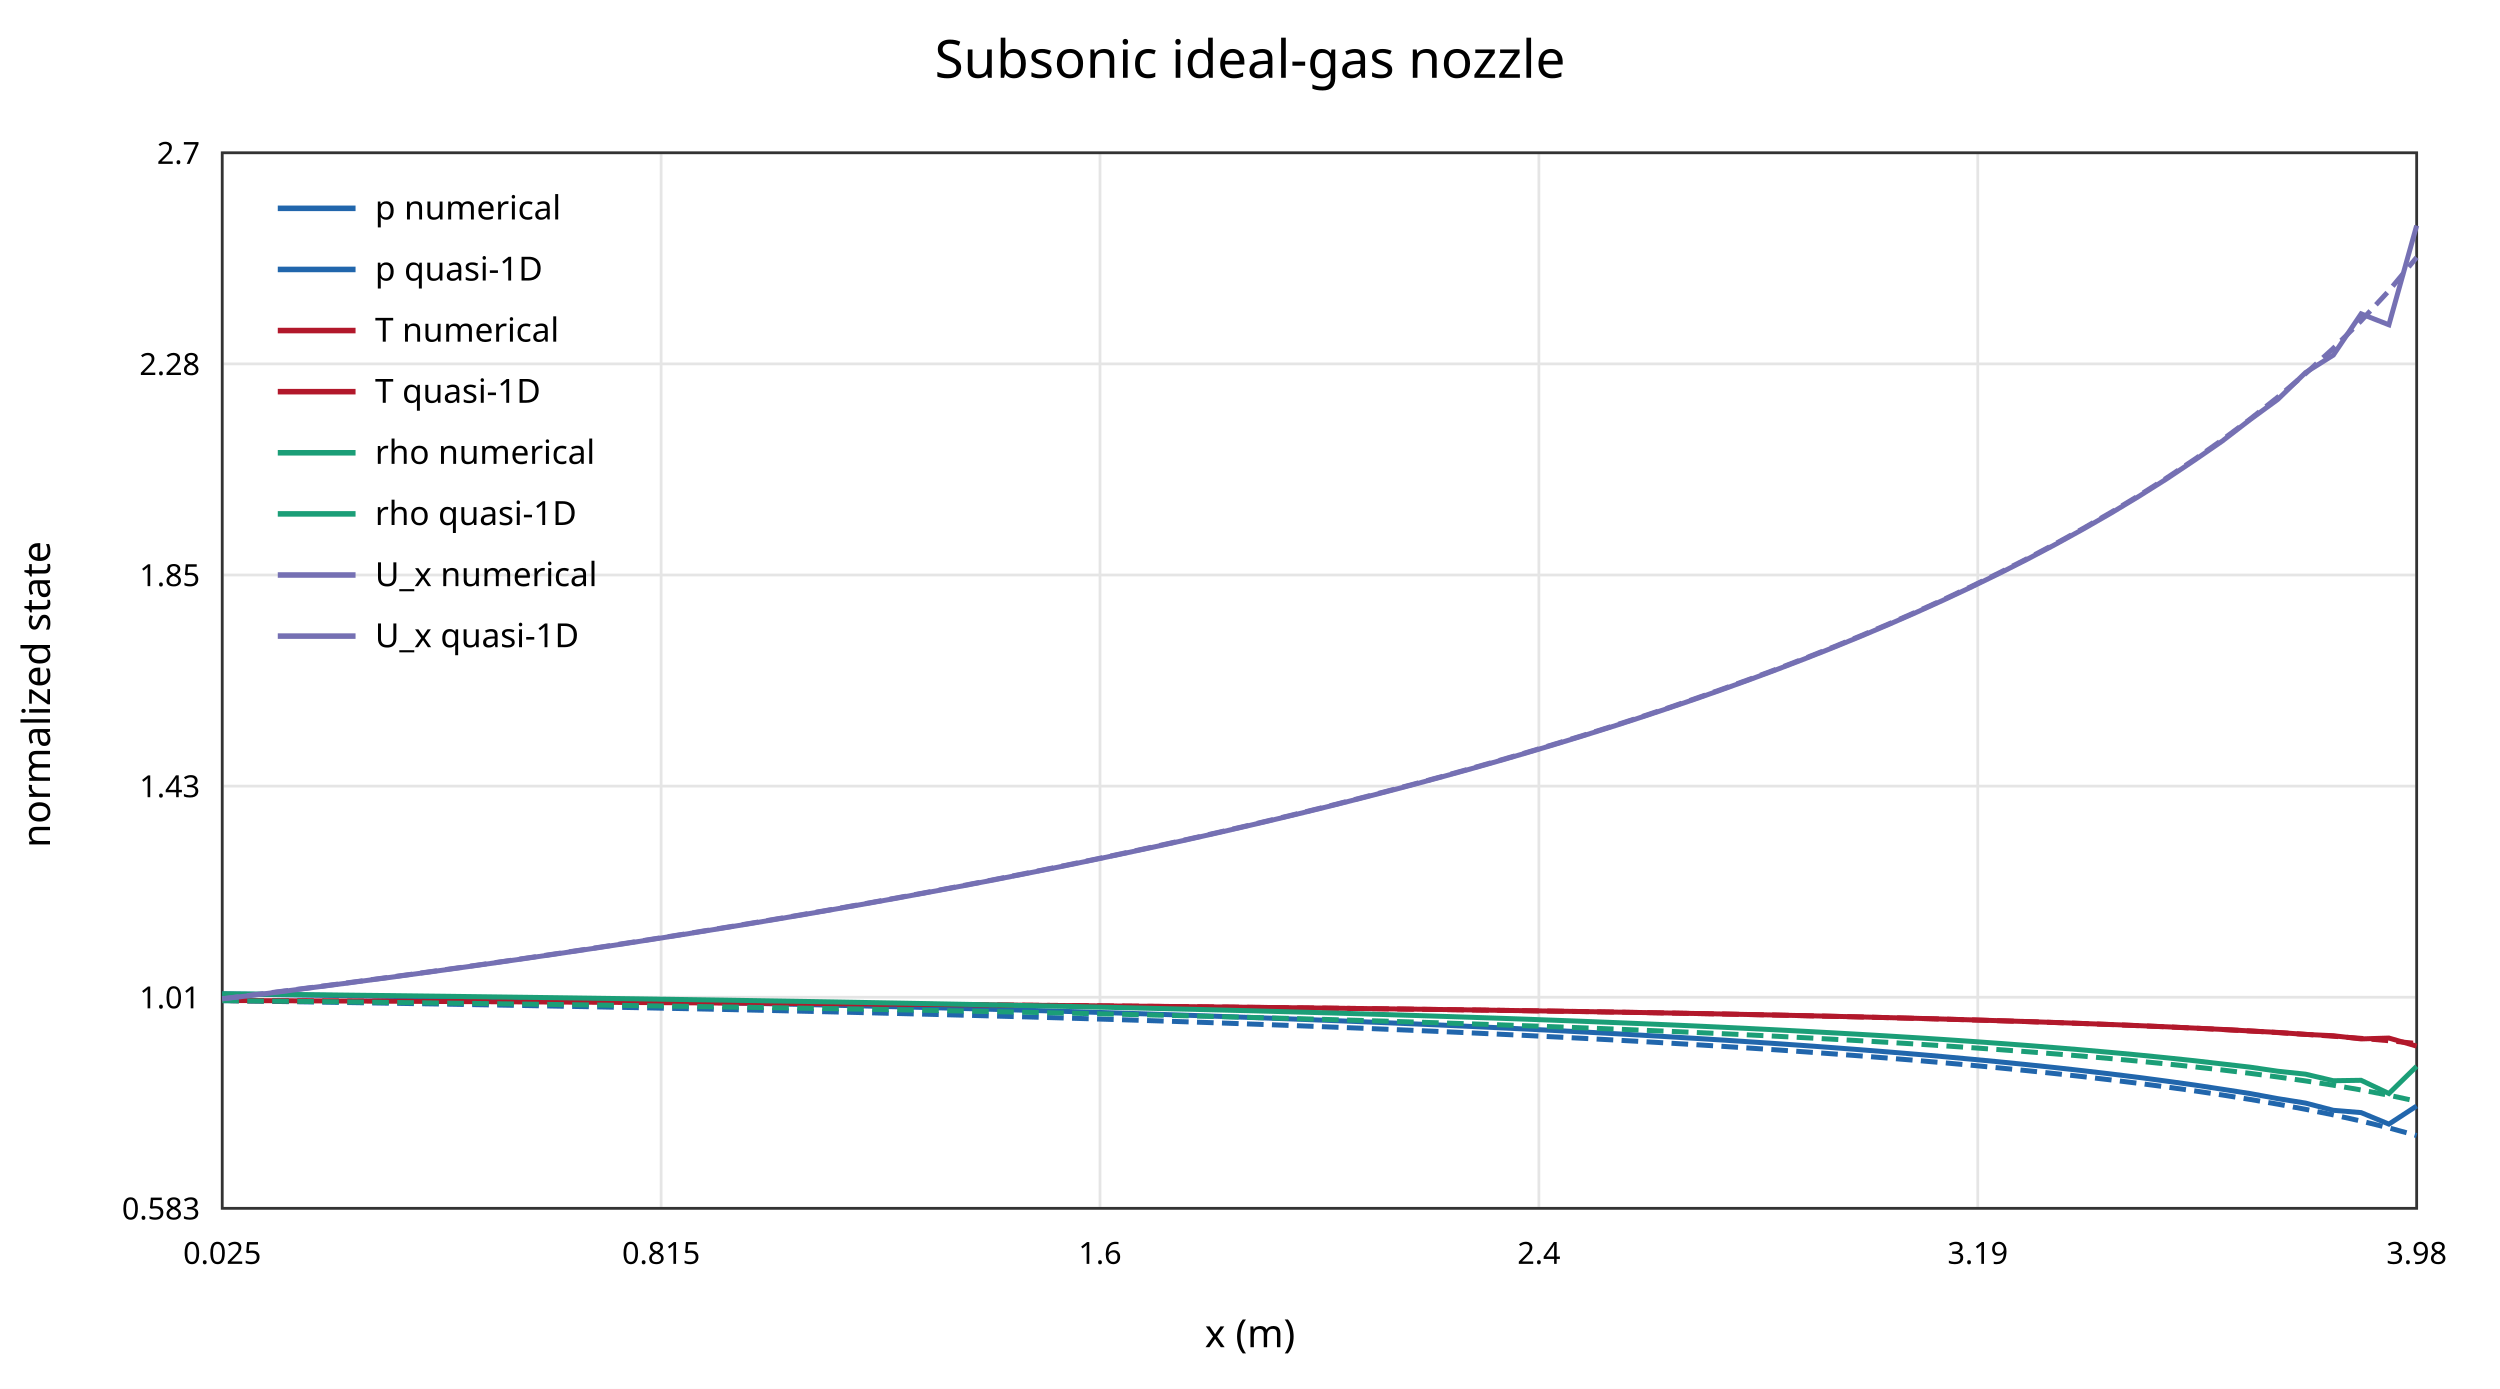
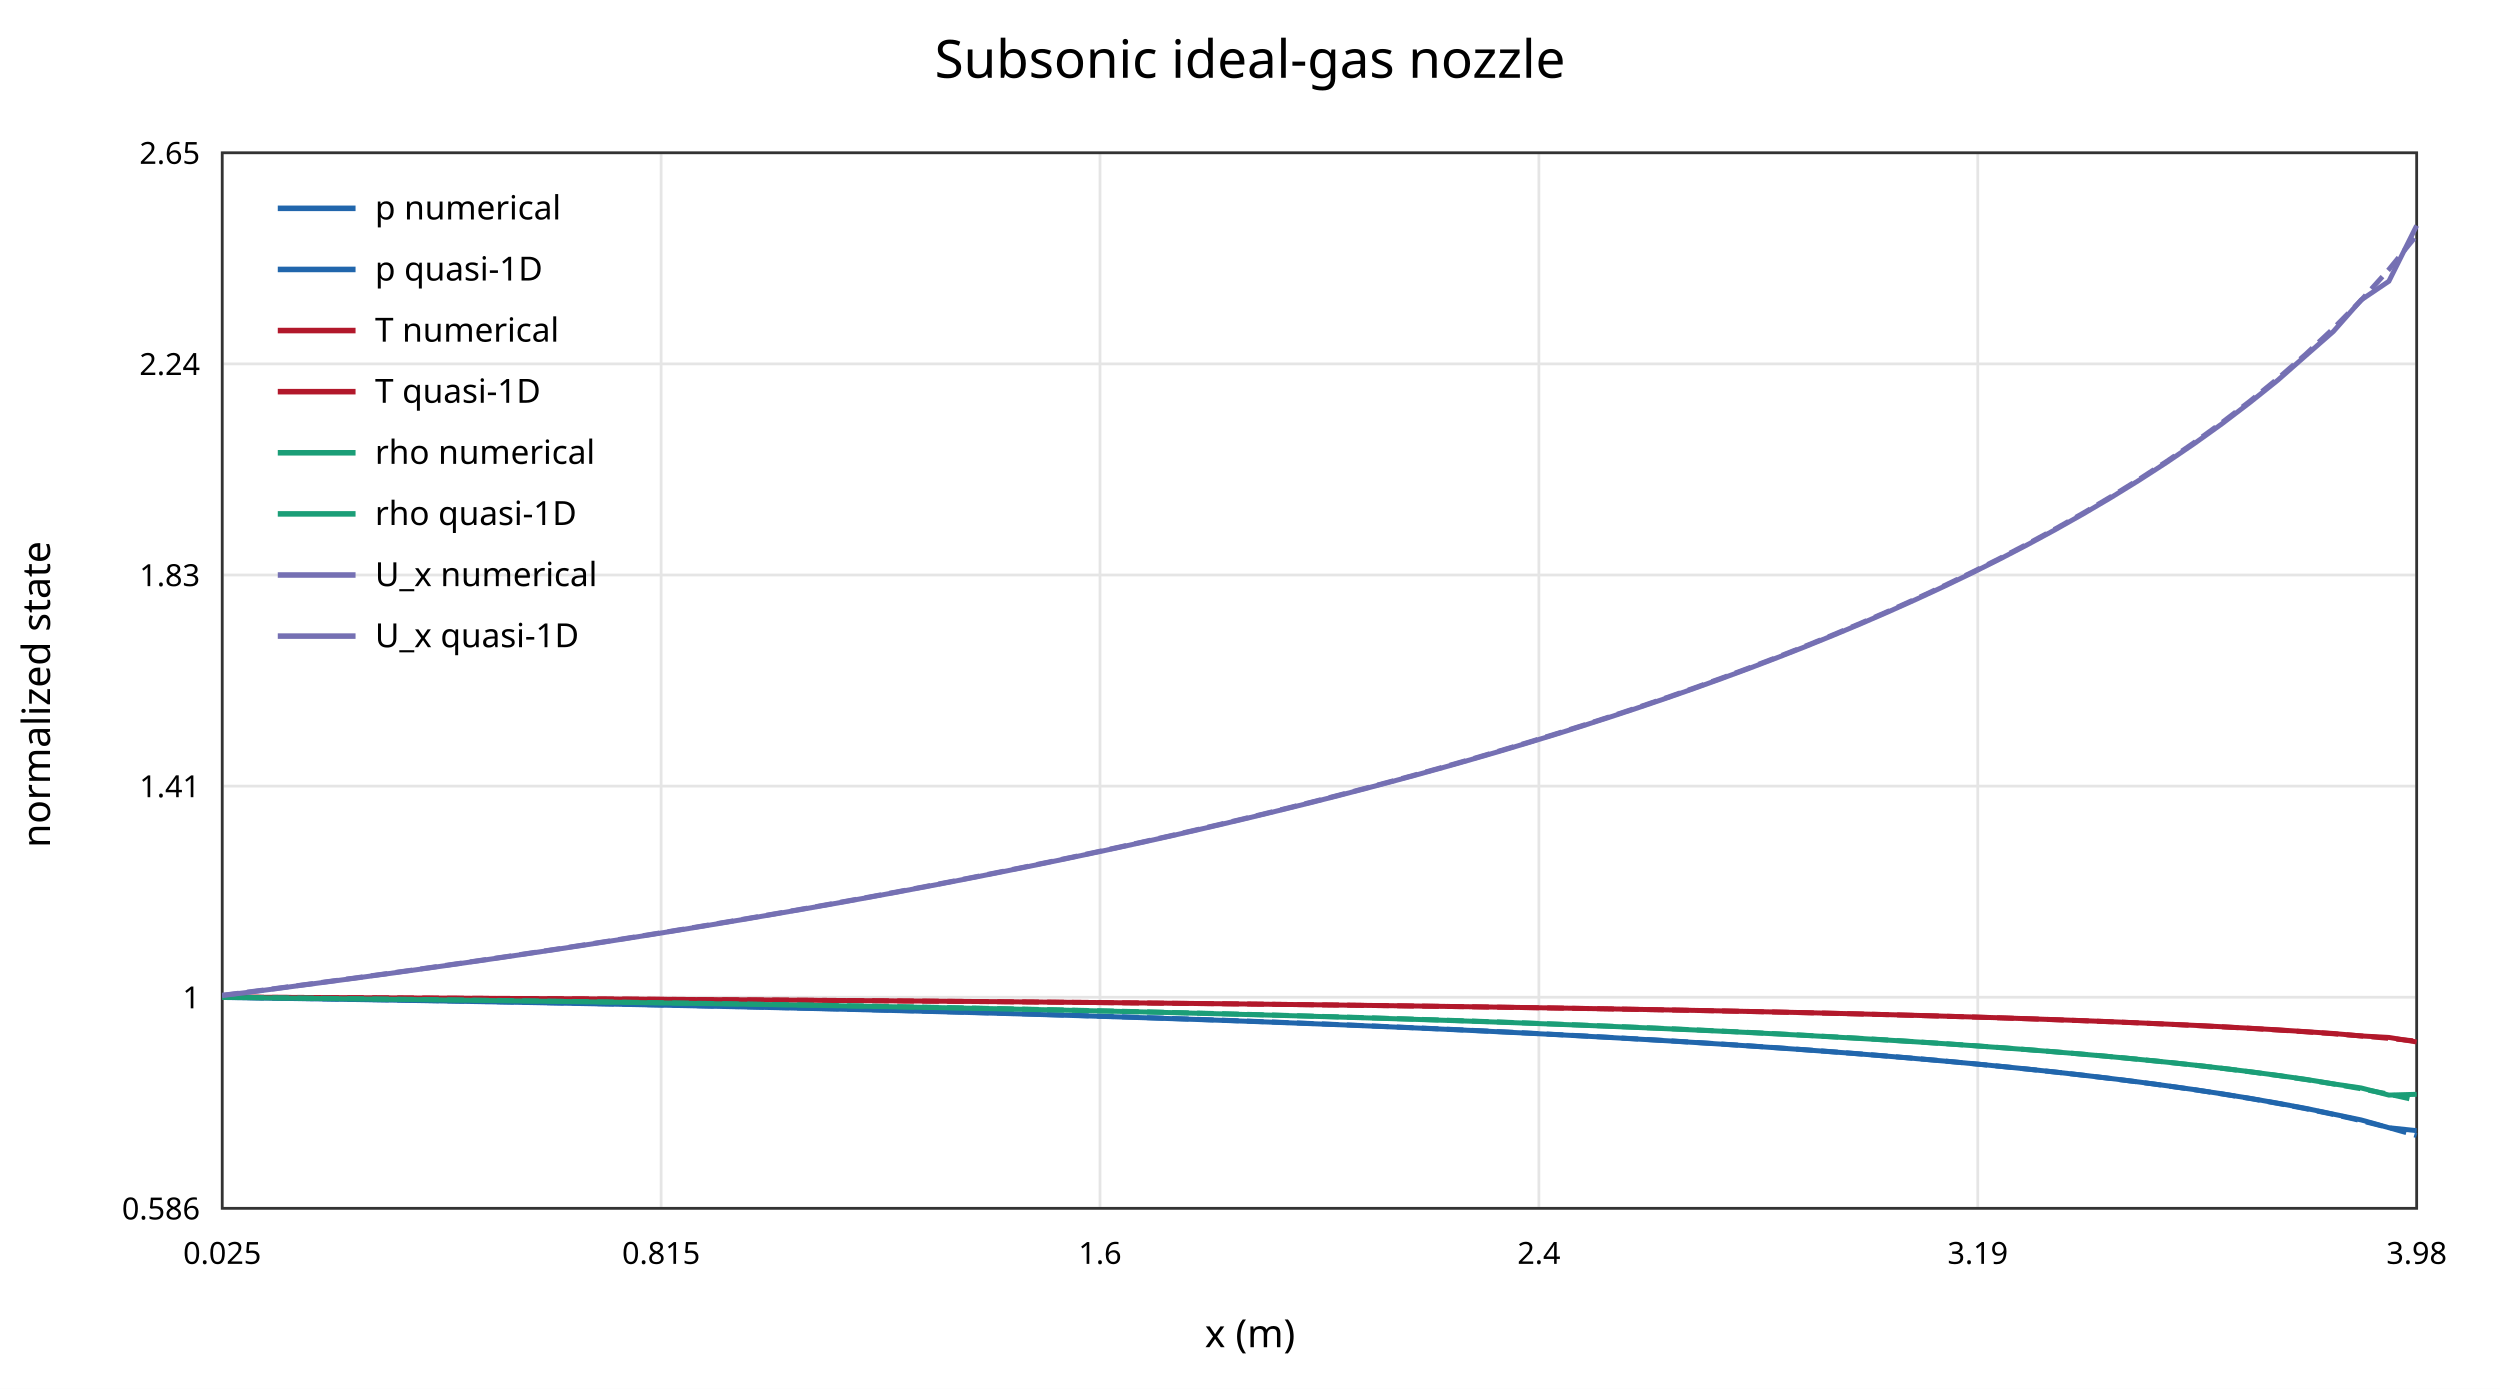
<svg xmlns="http://www.w3.org/2000/svg" width="900" height="500" viewBox="0 0 900 500">
  <rect width="100%" height="100%" fill="white" />
  <text x="450.0" y="28" text-anchor="middle" font-family="sans-serif" font-size="19">Subsonic ideal-gas nozzle</text>
  <line x1="80.00" y1="55" x2="80.00" y2="435" stroke="#e5e5e5" />
  <line x1="80" y1="435.00" x2="870" y2="435.00" stroke="#e5e5e5" />
  <text x="80.00" y="455" text-anchor="middle" font-family="sans-serif" font-size="11">0.025</text>
-   <text x="72" y="439.00" text-anchor="end" font-family="sans-serif" font-size="11">0.583</text>
+   <text x="72" y="439.00" text-anchor="end" font-family="sans-serif" font-size="11">0.586</text>
  <line x1="238.00" y1="55" x2="238.00" y2="435" stroke="#e5e5e5" />
  <line x1="80" y1="359.00" x2="870" y2="359.00" stroke="#e5e5e5" />
  <text x="238.00" y="455" text-anchor="middle" font-family="sans-serif" font-size="11">0.815</text>
-   <text x="72" y="363.00" text-anchor="end" font-family="sans-serif" font-size="11">1.01</text>
+   <text x="72" y="363.00" text-anchor="end" font-family="sans-serif" font-size="11">1</text>
  <line x1="396.00" y1="55" x2="396.00" y2="435" stroke="#e5e5e5" />
  <line x1="80" y1="283.00" x2="870" y2="283.00" stroke="#e5e5e5" />
  <text x="396.00" y="455" text-anchor="middle" font-family="sans-serif" font-size="11">1.6</text>
-   <text x="72" y="287.00" text-anchor="end" font-family="sans-serif" font-size="11">1.43</text>
+   <text x="72" y="287.00" text-anchor="end" font-family="sans-serif" font-size="11">1.41</text>
  <line x1="554.00" y1="55" x2="554.00" y2="435" stroke="#e5e5e5" />
  <line x1="80" y1="207.00" x2="870" y2="207.00" stroke="#e5e5e5" />
  <text x="554.00" y="455" text-anchor="middle" font-family="sans-serif" font-size="11">2.4</text>
-   <text x="72" y="211.00" text-anchor="end" font-family="sans-serif" font-size="11">1.85</text>
+   <text x="72" y="211.00" text-anchor="end" font-family="sans-serif" font-size="11">1.83</text>
  <line x1="712.00" y1="55" x2="712.00" y2="435" stroke="#e5e5e5" />
  <line x1="80" y1="131.00" x2="870" y2="131.00" stroke="#e5e5e5" />
  <text x="712.00" y="455" text-anchor="middle" font-family="sans-serif" font-size="11">3.19</text>
-   <text x="72" y="135.00" text-anchor="end" font-family="sans-serif" font-size="11">2.28</text>
+   <text x="72" y="135.00" text-anchor="end" font-family="sans-serif" font-size="11">2.24</text>
  <line x1="870.00" y1="55" x2="870.00" y2="435" stroke="#e5e5e5" />
  <line x1="80" y1="55.00" x2="870" y2="55.00" stroke="#e5e5e5" />
  <text x="870.00" y="455" text-anchor="middle" font-family="sans-serif" font-size="11">3.98</text>
-   <text x="72" y="59.00" text-anchor="end" font-family="sans-serif" font-size="11">2.7</text>
+   <text x="72" y="59.00" text-anchor="end" font-family="sans-serif" font-size="11">2.65</text>
  <rect x="80" y="55" width="790" height="380" fill="none" stroke="#333" />
-   <polyline points="80.00,357.77 90.00,357.91 100.00,358.06 110.00,358.22 120.00,358.37 130.00,358.53 140.00,358.70 150.00,358.86 160.00,359.03 170.00,359.21 180.00,359.38 190.00,359.57 200.00,359.75 210.00,359.94 220.00,360.14 230.00,360.34 240.00,360.54 250.00,360.75 260.00,360.97 270.00,361.19 280.00,361.41 290.00,361.64 300.00,361.88 310.00,362.12 320.00,362.37 330.00,362.62 340.00,362.88 350.00,363.15 360.00,363.43 370.00,363.71 380.00,364.00 390.00,364.30 400.00,364.61 410.00,364.92 420.00,365.25 430.00,365.58 440.00,365.93 450.00,366.28 460.00,366.64 470.00,367.02 480.00,367.41 490.00,367.81 500.00,368.22 510.00,368.64 520.00,369.08 530.00,369.54 540.00,370.01 550.00,370.49 560.00,370.99 570.00,371.51 580.00,372.05 590.00,372.61 600.00,373.19 610.00,373.79 620.00,374.41 630.00,375.06 640.00,375.73 650.00,376.43 660.00,377.16 670.00,377.93 680.00,378.72 690.00,379.55 700.00,380.42 710.00,381.34 720.00,382.29 730.00,383.30 740.00,384.35 750.00,385.47 760.00,386.64 770.00,387.88 780.00,389.21 790.00,390.60 800.00,392.12 810.00,393.67 820.00,395.51 830.00,397.11 840.00,399.71 850.00,400.54 860.00,404.68 870.00,398.16" fill="none" stroke="#2166ac" stroke-width="1.8" />
-   <polyline points="80.00,360.23 90.00,360.38 100.00,360.53 110.00,360.68 120.00,360.83 130.00,360.99 140.00,361.15 150.00,361.32 160.00,361.48 170.00,361.66 180.00,361.83 190.00,362.01 200.00,362.20 210.00,362.38 220.00,362.58 230.00,362.77 240.00,362.98 250.00,363.18 260.00,363.39 270.00,363.61 280.00,363.83 290.00,364.06 300.00,364.29 310.00,364.53 320.00,364.78 330.00,365.03 340.00,365.29 350.00,365.55 360.00,365.83 370.00,366.10 380.00,366.39 390.00,366.69 400.00,366.99 410.00,367.30 420.00,367.62 430.00,367.95 440.00,368.29 450.00,368.64 460.00,369.00 470.00,369.37 480.00,369.76 490.00,370.15 500.00,370.56 510.00,370.98 520.00,371.41 530.00,371.86 540.00,372.32 550.00,372.80 560.00,373.30 570.00,373.81 580.00,374.34 590.00,374.89 600.00,375.47 610.00,376.06 620.00,376.68 630.00,377.32 640.00,377.98 650.00,378.68 660.00,379.40 670.00,380.15 680.00,380.94 690.00,381.76 700.00,382.62 710.00,383.52 720.00,384.47 730.00,385.46 740.00,386.51 750.00,387.61 760.00,388.78 770.00,390.01 780.00,391.32 790.00,392.71 800.00,394.19 810.00,395.79 820.00,397.50 830.00,399.35 840.00,401.37 850.00,403.58 860.00,406.04 870.00,408.79" fill="none" stroke="#2166ac" stroke-width="1.8" stroke-dasharray="6 3" />
-   <polyline points="80.00,360.18 90.00,360.22 100.00,360.26 110.00,360.31 120.00,360.35 130.00,360.40 140.00,360.44 150.00,360.49 160.00,360.54 170.00,360.59 180.00,360.64 190.00,360.69 200.00,360.74 210.00,360.80 220.00,360.85 230.00,360.91 240.00,360.97 250.00,361.03 260.00,361.09 270.00,361.15 280.00,361.22 290.00,361.28 300.00,361.35 310.00,361.42 320.00,361.49 330.00,361.56 340.00,361.64 350.00,361.72 360.00,361.79 370.00,361.88 380.00,361.96 390.00,362.05 400.00,362.14 410.00,362.23 420.00,362.32 430.00,362.42 440.00,362.52 450.00,362.62 460.00,362.73 470.00,362.84 480.00,362.95 490.00,363.07 500.00,363.19 510.00,363.31 520.00,363.44 530.00,363.58 540.00,363.72 550.00,363.86 560.00,364.01 570.00,364.16 580.00,364.33 590.00,364.49 600.00,364.67 610.00,364.85 620.00,365.03 630.00,365.23 640.00,365.43 650.00,365.65 660.00,365.87 670.00,366.10 680.00,366.35 690.00,366.60 700.00,366.87 710.00,367.16 720.00,367.46 730.00,367.77 740.00,368.10 750.00,368.46 760.00,368.83 770.00,369.23 780.00,369.65 790.00,370.11 800.00,370.59 810.00,371.14 820.00,371.67 830.00,372.39 840.00,372.86 850.00,374.01 860.00,373.70 870.00,376.61" fill="none" stroke="#b2182b" stroke-width="1.8" />
-   <polyline points="80.00,360.18 90.00,360.22 100.00,360.27 110.00,360.31 120.00,360.35 130.00,360.40 140.00,360.45 150.00,360.49 160.00,360.54 170.00,360.59 180.00,360.64 190.00,360.69 200.00,360.75 210.00,360.80 220.00,360.86 230.00,360.91 240.00,360.97 250.00,361.03 260.00,361.09 270.00,361.15 280.00,361.22 290.00,361.28 300.00,361.35 310.00,361.42 320.00,361.49 330.00,361.57 340.00,361.64 350.00,361.72 360.00,361.80 370.00,361.88 380.00,361.96 390.00,362.05 400.00,362.14 410.00,362.23 420.00,362.33 430.00,362.42 440.00,362.52 450.00,362.63 460.00,362.73 470.00,362.84 480.00,362.96 490.00,363.07 500.00,363.20 510.00,363.32 520.00,363.45 530.00,363.58 540.00,363.72 550.00,363.87 560.00,364.02 570.00,364.17 580.00,364.33 590.00,364.50 600.00,364.67 610.00,364.85 620.00,365.04 630.00,365.24 640.00,365.44 650.00,365.66 660.00,365.88 670.00,366.11 680.00,366.36 690.00,366.62 700.00,366.89 710.00,367.17 720.00,367.47 730.00,367.78 740.00,368.12 750.00,368.47 760.00,368.85 770.00,369.25 780.00,369.67 790.00,370.13 800.00,370.62 810.00,371.15 820.00,371.73 830.00,372.36 840.00,373.05 850.00,373.81 860.00,374.67 870.00,375.65" fill="none" stroke="#b2182b" stroke-width="1.8" stroke-dasharray="6 3" />
-   <polyline points="80.00,357.75 90.00,357.85 100.00,357.96 110.00,358.07 120.00,358.18 130.00,358.30 140.00,358.41 150.00,358.53 160.00,358.65 170.00,358.78 180.00,358.91 190.00,359.04 200.00,359.17 210.00,359.31 220.00,359.45 230.00,359.59 240.00,359.74 250.00,359.89 260.00,360.04 270.00,360.20 280.00,360.36 290.00,360.52 300.00,360.69 310.00,360.87 320.00,361.05 330.00,361.23 340.00,361.42 350.00,361.61 360.00,361.81 370.00,362.02 380.00,362.22 390.00,362.44 400.00,362.66 410.00,362.89 420.00,363.13 430.00,363.37 440.00,363.62 450.00,363.87 460.00,364.14 470.00,364.41 480.00,364.69 490.00,364.98 500.00,365.28 510.00,365.59 520.00,365.91 530.00,366.24 540.00,366.58 550.00,366.93 560.00,367.30 570.00,367.68 580.00,368.07 590.00,368.48 600.00,368.90 610.00,369.34 620.00,369.80 630.00,370.28 640.00,370.77 650.00,371.29 660.00,371.83 670.00,372.39 680.00,372.98 690.00,373.59 700.00,374.24 710.00,374.92 720.00,375.63 730.00,376.38 740.00,377.17 750.00,378.00 760.00,378.88 770.00,379.81 780.00,380.81 790.00,381.86 800.00,383.02 810.00,384.17 820.00,385.64 830.00,386.70 840.00,389.06 850.00,388.91 860.00,393.67 870.00,383.88" fill="none" stroke="#1b9e77" stroke-width="1.8" />
-   <polyline points="80.00,360.21 90.00,360.32 100.00,360.42 110.00,360.53 120.00,360.64 130.00,360.75 140.00,360.87 150.00,360.99 160.00,361.11 170.00,361.23 180.00,361.36 190.00,361.49 200.00,361.62 210.00,361.75 220.00,361.89 230.00,362.03 240.00,362.18 250.00,362.33 260.00,362.48 270.00,362.63 280.00,362.79 290.00,362.96 300.00,363.12 310.00,363.30 320.00,363.47 330.00,363.65 340.00,363.84 350.00,364.03 360.00,364.23 370.00,364.43 380.00,364.64 390.00,364.85 400.00,365.07 410.00,365.29 420.00,365.52 430.00,365.76 440.00,366.01 450.00,366.26 460.00,366.52 470.00,366.79 480.00,367.07 490.00,367.36 500.00,367.65 510.00,367.96 520.00,368.27 530.00,368.60 540.00,368.94 550.00,369.29 560.00,369.65 570.00,370.02 580.00,370.41 590.00,370.82 600.00,371.23 610.00,371.67 620.00,372.12 630.00,372.59 640.00,373.08 650.00,373.59 660.00,374.13 670.00,374.68 680.00,375.26 690.00,375.87 700.00,376.51 710.00,377.18 720.00,377.89 730.00,378.63 740.00,379.41 750.00,380.23 760.00,381.11 770.00,382.03 780.00,383.02 790.00,384.07 800.00,385.19 810.00,386.40 820.00,387.71 830.00,389.13 840.00,390.68 850.00,392.39 860.00,394.29 870.00,396.44" fill="none" stroke="#1b9e77" stroke-width="1.8" stroke-dasharray="6 3" />
-   <polyline points="80.00,359.58 90.00,358.41 100.00,357.14 110.00,355.85 120.00,354.56 130.00,353.24 140.00,351.91 150.00,350.55 160.00,349.18 170.00,347.78 180.00,346.36 190.00,344.92 200.00,343.46 210.00,341.97 220.00,340.46 230.00,338.92 240.00,337.36 250.00,335.77 260.00,334.15 270.00,332.51 280.00,330.84 290.00,329.14 300.00,327.40 310.00,325.64 320.00,323.85 330.00,322.02 340.00,320.16 350.00,318.26 360.00,316.33 370.00,314.36 380.00,312.36 390.00,310.31 400.00,308.22 410.00,306.09 420.00,303.92 430.00,301.70 440.00,299.44 450.00,297.12 460.00,294.76 470.00,292.35 480.00,289.88 490.00,287.35 500.00,284.77 510.00,282.13 520.00,279.42 530.00,276.65 540.00,273.81 550.00,270.90 560.00,267.91 570.00,264.85 580.00,261.71 590.00,258.48 600.00,255.16 610.00,251.75 620.00,248.24 630.00,244.62 640.00,240.90 650.00,237.06 660.00,233.10 670.00,229.01 680.00,224.78 690.00,220.40 700.00,215.87 710.00,211.18 720.00,206.30 730.00,201.23 740.00,195.95 750.00,190.44 760.00,184.70 770.00,178.67 780.00,172.38 790.00,165.68 800.00,158.79 810.00,151.10 820.00,143.79 830.00,134.12 840.00,127.83 850.00,112.99 860.00,116.93 870.00,81.21" fill="none" stroke="#7570b3" stroke-width="1.8" />
-   <polyline points="80.00,359.55 90.00,358.31 100.00,357.05 110.00,355.77 120.00,354.48 130.00,353.16 140.00,351.83 150.00,350.47 160.00,349.10 170.00,347.70 180.00,346.28 190.00,344.84 200.00,343.37 210.00,341.88 220.00,340.37 230.00,338.83 240.00,337.27 250.00,335.68 260.00,334.06 270.00,332.42 280.00,330.74 290.00,329.04 300.00,327.31 310.00,325.55 320.00,323.75 330.00,321.92 340.00,320.06 350.00,318.16 360.00,316.23 370.00,314.26 380.00,312.25 390.00,310.20 400.00,308.12 410.00,305.98 420.00,303.81 430.00,301.59 440.00,299.32 450.00,297.01 460.00,294.64 470.00,292.23 480.00,289.76 490.00,287.23 500.00,284.64 510.00,282.00 520.00,279.29 530.00,276.52 540.00,273.67 550.00,270.76 560.00,267.77 570.00,264.71 580.00,261.56 590.00,258.33 600.00,255.01 610.00,251.59 620.00,248.07 630.00,244.46 640.00,240.73 650.00,236.88 660.00,232.92 670.00,228.82 680.00,224.59 690.00,220.21 700.00,215.67 710.00,210.96 720.00,206.08 730.00,201.00 740.00,195.71 750.00,190.19 760.00,184.42 770.00,178.39 780.00,172.05 790.00,165.39 800.00,158.35 810.00,150.90 820.00,142.97 830.00,134.50 840.00,125.38 850.00,115.49 860.00,104.67 870.00,92.66" fill="none" stroke="#7570b3" stroke-width="1.8" stroke-dasharray="6 3" />
+   <polyline points="80.00,359.09 90.00,359.22 100.00,359.38 110.00,359.54 120.00,359.70 130.00,359.86 140.00,360.02 150.00,360.19 160.00,360.36 170.00,360.54 180.00,360.72 190.00,360.90 200.00,361.09 210.00,361.29 220.00,361.48 230.00,361.68 240.00,361.89 250.00,362.10 260.00,362.32 270.00,362.54 280.00,362.77 290.00,363.00 300.00,363.24 310.00,363.48 320.00,363.74 330.00,363.99 340.00,364.26 350.00,364.53 360.00,364.81 370.00,365.09 380.00,365.39 390.00,365.69 400.00,366.00 410.00,366.32 420.00,366.65 430.00,366.98 440.00,367.33 450.00,367.69 460.00,368.06 470.00,368.44 480.00,368.83 490.00,369.23 500.00,369.65 510.00,370.08 520.00,370.52 530.00,370.98 540.00,371.46 550.00,371.95 560.00,372.45 570.00,372.98 580.00,373.52 590.00,374.09 600.00,374.67 610.00,375.28 620.00,375.91 630.00,376.56 640.00,377.24 650.00,377.95 660.00,378.69 670.00,379.46 680.00,380.27 690.00,381.11 700.00,381.99 710.00,382.91 720.00,383.87 730.00,384.89 740.00,385.95 750.00,387.08 760.00,388.27 770.00,389.52 780.00,390.86 790.00,392.27 800.00,393.79 810.00,395.40 820.00,397.15 830.00,399.00 840.00,401.09 850.00,403.17 860.00,405.98 870.00,407.04" fill="none" stroke="#2166ac" stroke-width="1.8" />
+   <polyline points="80.00,359.01 90.00,359.16 100.00,359.31 110.00,359.47 120.00,359.63 130.00,359.79 140.00,359.95 150.00,360.12 160.00,360.29 170.00,360.47 180.00,360.65 190.00,360.84 200.00,361.02 210.00,361.22 220.00,361.41 230.00,361.62 240.00,361.82 250.00,362.04 260.00,362.25 270.00,362.47 280.00,362.70 290.00,362.94 300.00,363.17 310.00,363.42 320.00,363.67 330.00,363.93 340.00,364.19 350.00,364.47 360.00,364.74 370.00,365.03 380.00,365.33 390.00,365.63 400.00,365.94 410.00,366.26 420.00,366.59 430.00,366.93 440.00,367.27 450.00,367.63 460.00,368.00 470.00,368.38 480.00,368.77 490.00,369.18 500.00,369.60 510.00,370.03 520.00,370.47 530.00,370.93 540.00,371.41 550.00,371.90 560.00,372.41 570.00,372.93 580.00,373.48 590.00,374.04 600.00,374.63 610.00,375.24 620.00,375.87 630.00,376.52 640.00,377.21 650.00,377.92 660.00,378.66 670.00,379.43 680.00,380.24 690.00,381.08 700.00,381.96 710.00,382.89 720.00,383.86 730.00,384.88 740.00,385.95 750.00,387.08 760.00,388.27 770.00,389.54 780.00,390.88 790.00,392.30 800.00,393.83 810.00,395.46 820.00,397.22 830.00,399.12 840.00,401.18 850.00,403.45 860.00,405.97 870.00,408.79" fill="none" stroke="#2166ac" stroke-width="1.8" stroke-dasharray="6 3" />
+   <polyline points="80.00,358.96 90.00,359.00 100.00,359.04 110.00,359.09 120.00,359.13 130.00,359.18 140.00,359.23 150.00,359.28 160.00,359.32 170.00,359.38 180.00,359.43 190.00,359.48 200.00,359.53 210.00,359.59 220.00,359.65 230.00,359.70 240.00,359.76 250.00,359.83 260.00,359.89 270.00,359.95 280.00,360.02 290.00,360.09 300.00,360.16 310.00,360.23 320.00,360.30 330.00,360.37 340.00,360.45 350.00,360.53 360.00,360.61 370.00,360.70 380.00,360.78 390.00,360.87 400.00,360.96 410.00,361.06 420.00,361.15 430.00,361.25 440.00,361.35 450.00,361.46 460.00,361.57 470.00,361.68 480.00,361.80 490.00,361.92 500.00,362.04 510.00,362.17 520.00,362.30 530.00,362.44 540.00,362.58 550.00,362.73 560.00,362.88 570.00,363.04 580.00,363.21 590.00,363.38 600.00,363.56 610.00,363.74 620.00,363.93 630.00,364.13 640.00,364.34 650.00,364.56 660.00,364.79 670.00,365.03 680.00,365.28 690.00,365.54 700.00,365.82 710.00,366.11 720.00,366.41 730.00,366.74 740.00,367.08 750.00,367.44 760.00,367.82 770.00,368.23 780.00,368.67 790.00,369.13 800.00,369.63 810.00,370.17 820.00,370.75 830.00,371.40 840.00,372.06 850.00,372.94 860.00,373.48 870.00,375.11" fill="none" stroke="#b2182b" stroke-width="1.8" />
+   <polyline points="80.00,358.96 90.00,359.00 100.00,359.05 110.00,359.09 120.00,359.14 130.00,359.18 140.00,359.23 150.00,359.28 160.00,359.33 170.00,359.38 180.00,359.43 190.00,359.48 200.00,359.54 210.00,359.59 220.00,359.65 230.00,359.71 240.00,359.77 250.00,359.83 260.00,359.89 270.00,359.96 280.00,360.02 290.00,360.09 300.00,360.16 310.00,360.23 320.00,360.30 330.00,360.38 340.00,360.46 350.00,360.53 360.00,360.62 370.00,360.70 380.00,360.79 390.00,360.87 400.00,360.97 410.00,361.06 420.00,361.16 430.00,361.26 440.00,361.36 450.00,361.46 460.00,361.57 470.00,361.69 480.00,361.80 490.00,361.92 500.00,362.05 510.00,362.18 520.00,362.31 530.00,362.45 540.00,362.59 550.00,362.74 560.00,362.89 570.00,363.05 580.00,363.21 590.00,363.39 600.00,363.56 610.00,363.75 620.00,363.94 630.00,364.14 640.00,364.35 650.00,364.57 660.00,364.80 670.00,365.04 680.00,365.29 690.00,365.56 700.00,365.83 710.00,366.12 720.00,366.43 730.00,366.75 740.00,367.10 750.00,367.46 760.00,367.84 770.00,368.25 780.00,368.69 790.00,369.16 800.00,369.66 810.00,370.21 820.00,370.80 830.00,371.44 840.00,372.15 850.00,372.93 860.00,373.81 870.00,374.82" fill="none" stroke="#b2182b" stroke-width="1.8" stroke-dasharray="6 3" />
+   <polyline points="80.00,359.07 90.00,359.16 100.00,359.28 110.00,359.39 120.00,359.51 130.00,359.62 140.00,359.74 150.00,359.86 160.00,359.98 170.00,360.11 180.00,360.24 190.00,360.37 200.00,360.50 210.00,360.64 220.00,360.78 230.00,360.93 240.00,361.08 250.00,361.23 260.00,361.38 270.00,361.54 280.00,361.71 290.00,361.87 300.00,362.04 310.00,362.22 320.00,362.40 330.00,362.59 340.00,362.78 350.00,362.97 360.00,363.17 370.00,363.38 380.00,363.59 390.00,363.81 400.00,364.03 410.00,364.26 420.00,364.50 430.00,364.75 440.00,365.00 450.00,365.26 460.00,365.52 470.00,365.80 480.00,366.08 490.00,366.38 500.00,366.68 510.00,366.99 520.00,367.31 530.00,367.65 540.00,367.99 550.00,368.35 560.00,368.72 570.00,369.10 580.00,369.50 590.00,369.91 600.00,370.34 610.00,370.79 620.00,371.25 630.00,371.73 640.00,372.23 650.00,372.75 660.00,373.30 670.00,373.87 680.00,374.46 690.00,375.08 700.00,375.73 710.00,376.42 720.00,377.14 730.00,377.89 740.00,378.69 750.00,379.53 760.00,380.42 770.00,381.37 780.00,382.37 790.00,383.44 800.00,384.58 810.00,385.81 820.00,387.14 830.00,388.55 840.00,390.20 850.00,391.66 860.00,394.23 870.00,393.95" fill="none" stroke="#1b9e77" stroke-width="1.8" />
+   <polyline points="80.00,358.99 90.00,359.10 100.00,359.21 110.00,359.32 120.00,359.43 130.00,359.55 140.00,359.66 150.00,359.78 160.00,359.91 170.00,360.03 180.00,360.16 190.00,360.30 200.00,360.43 210.00,360.57 220.00,360.71 230.00,360.86 240.00,361.00 250.00,361.16 260.00,361.31 270.00,361.47 280.00,361.64 290.00,361.80 300.00,361.98 310.00,362.15 320.00,362.33 330.00,362.52 340.00,362.71 350.00,362.90 360.00,363.11 370.00,363.31 380.00,363.52 390.00,363.74 400.00,363.97 410.00,364.20 420.00,364.44 430.00,364.68 440.00,364.93 450.00,365.19 460.00,365.46 470.00,365.74 480.00,366.02 490.00,366.31 500.00,366.62 510.00,366.93 520.00,367.25 530.00,367.59 540.00,367.93 550.00,368.29 560.00,368.66 570.00,369.05 580.00,369.45 590.00,369.86 600.00,370.29 610.00,370.74 620.00,371.20 630.00,371.68 640.00,372.18 650.00,372.71 660.00,373.25 670.00,373.82 680.00,374.42 690.00,375.05 700.00,375.70 710.00,376.39 720.00,377.11 730.00,377.87 740.00,378.67 750.00,379.51 760.00,380.41 770.00,381.36 780.00,382.37 790.00,383.45 800.00,384.60 810.00,385.84 820.00,387.18 830.00,388.63 840.00,390.22 850.00,391.97 860.00,393.92 870.00,396.13" fill="none" stroke="#1b9e77" stroke-width="1.8" stroke-dasharray="6 3" />
+   <polyline points="80.00,358.36 90.00,357.16 100.00,355.84 110.00,354.51 120.00,353.19 130.00,351.85 140.00,350.48 150.00,349.09 160.00,347.68 170.00,346.24 180.00,344.79 190.00,343.31 200.00,341.81 210.00,340.29 220.00,338.74 230.00,337.16 240.00,335.56 250.00,333.93 260.00,332.27 270.00,330.59 280.00,328.87 290.00,327.13 300.00,325.36 310.00,323.55 320.00,321.71 330.00,319.84 340.00,317.93 350.00,315.99 360.00,314.01 370.00,311.99 380.00,309.93 390.00,307.83 400.00,305.69 410.00,303.51 420.00,301.28 430.00,299.01 440.00,296.69 450.00,294.32 460.00,291.89 470.00,289.42 480.00,286.89 490.00,284.30 500.00,281.65 510.00,278.94 520.00,276.17 530.00,273.33 540.00,270.42 550.00,267.43 560.00,264.37 570.00,261.23 580.00,258.01 590.00,254.70 600.00,251.30 610.00,247.80 620.00,244.20 630.00,240.50 640.00,236.68 650.00,232.75 660.00,228.69 670.00,224.50 680.00,220.16 690.00,215.68 700.00,211.04 710.00,206.22 720.00,201.22 730.00,196.03 740.00,190.62 750.00,184.98 760.00,179.09 770.00,172.93 780.00,166.46 790.00,159.65 800.00,152.49 810.00,144.87 820.00,136.87 830.00,128.08 840.00,119.34 850.00,107.99 860.00,101.24 870.00,81.21" fill="none" stroke="#7570b3" stroke-width="1.8" />
+   <polyline points="80.00,358.31 90.00,357.04 100.00,355.75 110.00,354.44 120.00,353.11 130.00,351.76 140.00,350.40 150.00,349.01 160.00,347.59 170.00,346.16 180.00,344.71 190.00,343.23 200.00,341.73 210.00,340.20 220.00,338.65 230.00,337.07 240.00,335.47 250.00,333.84 260.00,332.18 270.00,330.50 280.00,328.78 290.00,327.04 300.00,325.26 310.00,323.45 320.00,321.61 330.00,319.74 340.00,317.83 350.00,315.88 360.00,313.90 370.00,311.88 380.00,309.82 390.00,307.72 400.00,305.58 410.00,303.40 420.00,301.17 430.00,298.89 440.00,296.57 450.00,294.20 460.00,291.77 470.00,289.29 480.00,286.76 490.00,284.17 500.00,281.52 510.00,278.81 520.00,276.03 530.00,273.19 540.00,270.27 550.00,267.29 560.00,264.22 570.00,261.08 580.00,257.86 590.00,254.54 600.00,251.14 610.00,247.63 620.00,244.03 630.00,240.32 640.00,236.50 650.00,232.56 660.00,228.49 670.00,224.29 680.00,219.95 690.00,215.46 700.00,210.81 710.00,205.98 720.00,200.98 730.00,195.77 740.00,190.34 750.00,184.69 760.00,178.78 770.00,172.59 780.00,166.10 790.00,159.26 800.00,152.05 810.00,144.41 820.00,136.28 830.00,127.59 840.00,118.25 850.00,108.11 860.00,97.02 870.00,84.70" fill="none" stroke="#7570b3" stroke-width="1.8" stroke-dasharray="6 3" />
  <text x="450.0" y="485" text-anchor="middle" font-family="sans-serif" font-size="14">x (m)</text>
  <text x="18" y="250.0" text-anchor="middle" transform="rotate(-90 18 250.0)" font-family="sans-serif" font-size="14">normalized state</text>
  <line x1="100" y1="75" x2="128" y2="75" stroke="#2166ac" stroke-width="2" />
  <text x="135" y="79" font-family="sans-serif" font-size="12">p numerical</text>
  <line x1="100" y1="97" x2="128" y2="97" stroke="#2166ac" stroke-width="2" />
  <text x="135" y="101" font-family="sans-serif" font-size="12">p quasi-1D</text>
  <line x1="100" y1="119" x2="128" y2="119" stroke="#b2182b" stroke-width="2" />
  <text x="135" y="123" font-family="sans-serif" font-size="12">T numerical</text>
  <line x1="100" y1="141" x2="128" y2="141" stroke="#b2182b" stroke-width="2" />
  <text x="135" y="145" font-family="sans-serif" font-size="12">T quasi-1D</text>
  <line x1="100" y1="163" x2="128" y2="163" stroke="#1b9e77" stroke-width="2" />
  <text x="135" y="167" font-family="sans-serif" font-size="12">rho numerical</text>
  <line x1="100" y1="185" x2="128" y2="185" stroke="#1b9e77" stroke-width="2" />
  <text x="135" y="189" font-family="sans-serif" font-size="12">rho quasi-1D</text>
  <line x1="100" y1="207" x2="128" y2="207" stroke="#7570b3" stroke-width="2" />
  <text x="135" y="211" font-family="sans-serif" font-size="12">U_x numerical</text>
  <line x1="100" y1="229" x2="128" y2="229" stroke="#7570b3" stroke-width="2" />
  <text x="135" y="233" font-family="sans-serif" font-size="12">U_x quasi-1D</text>
</svg>
